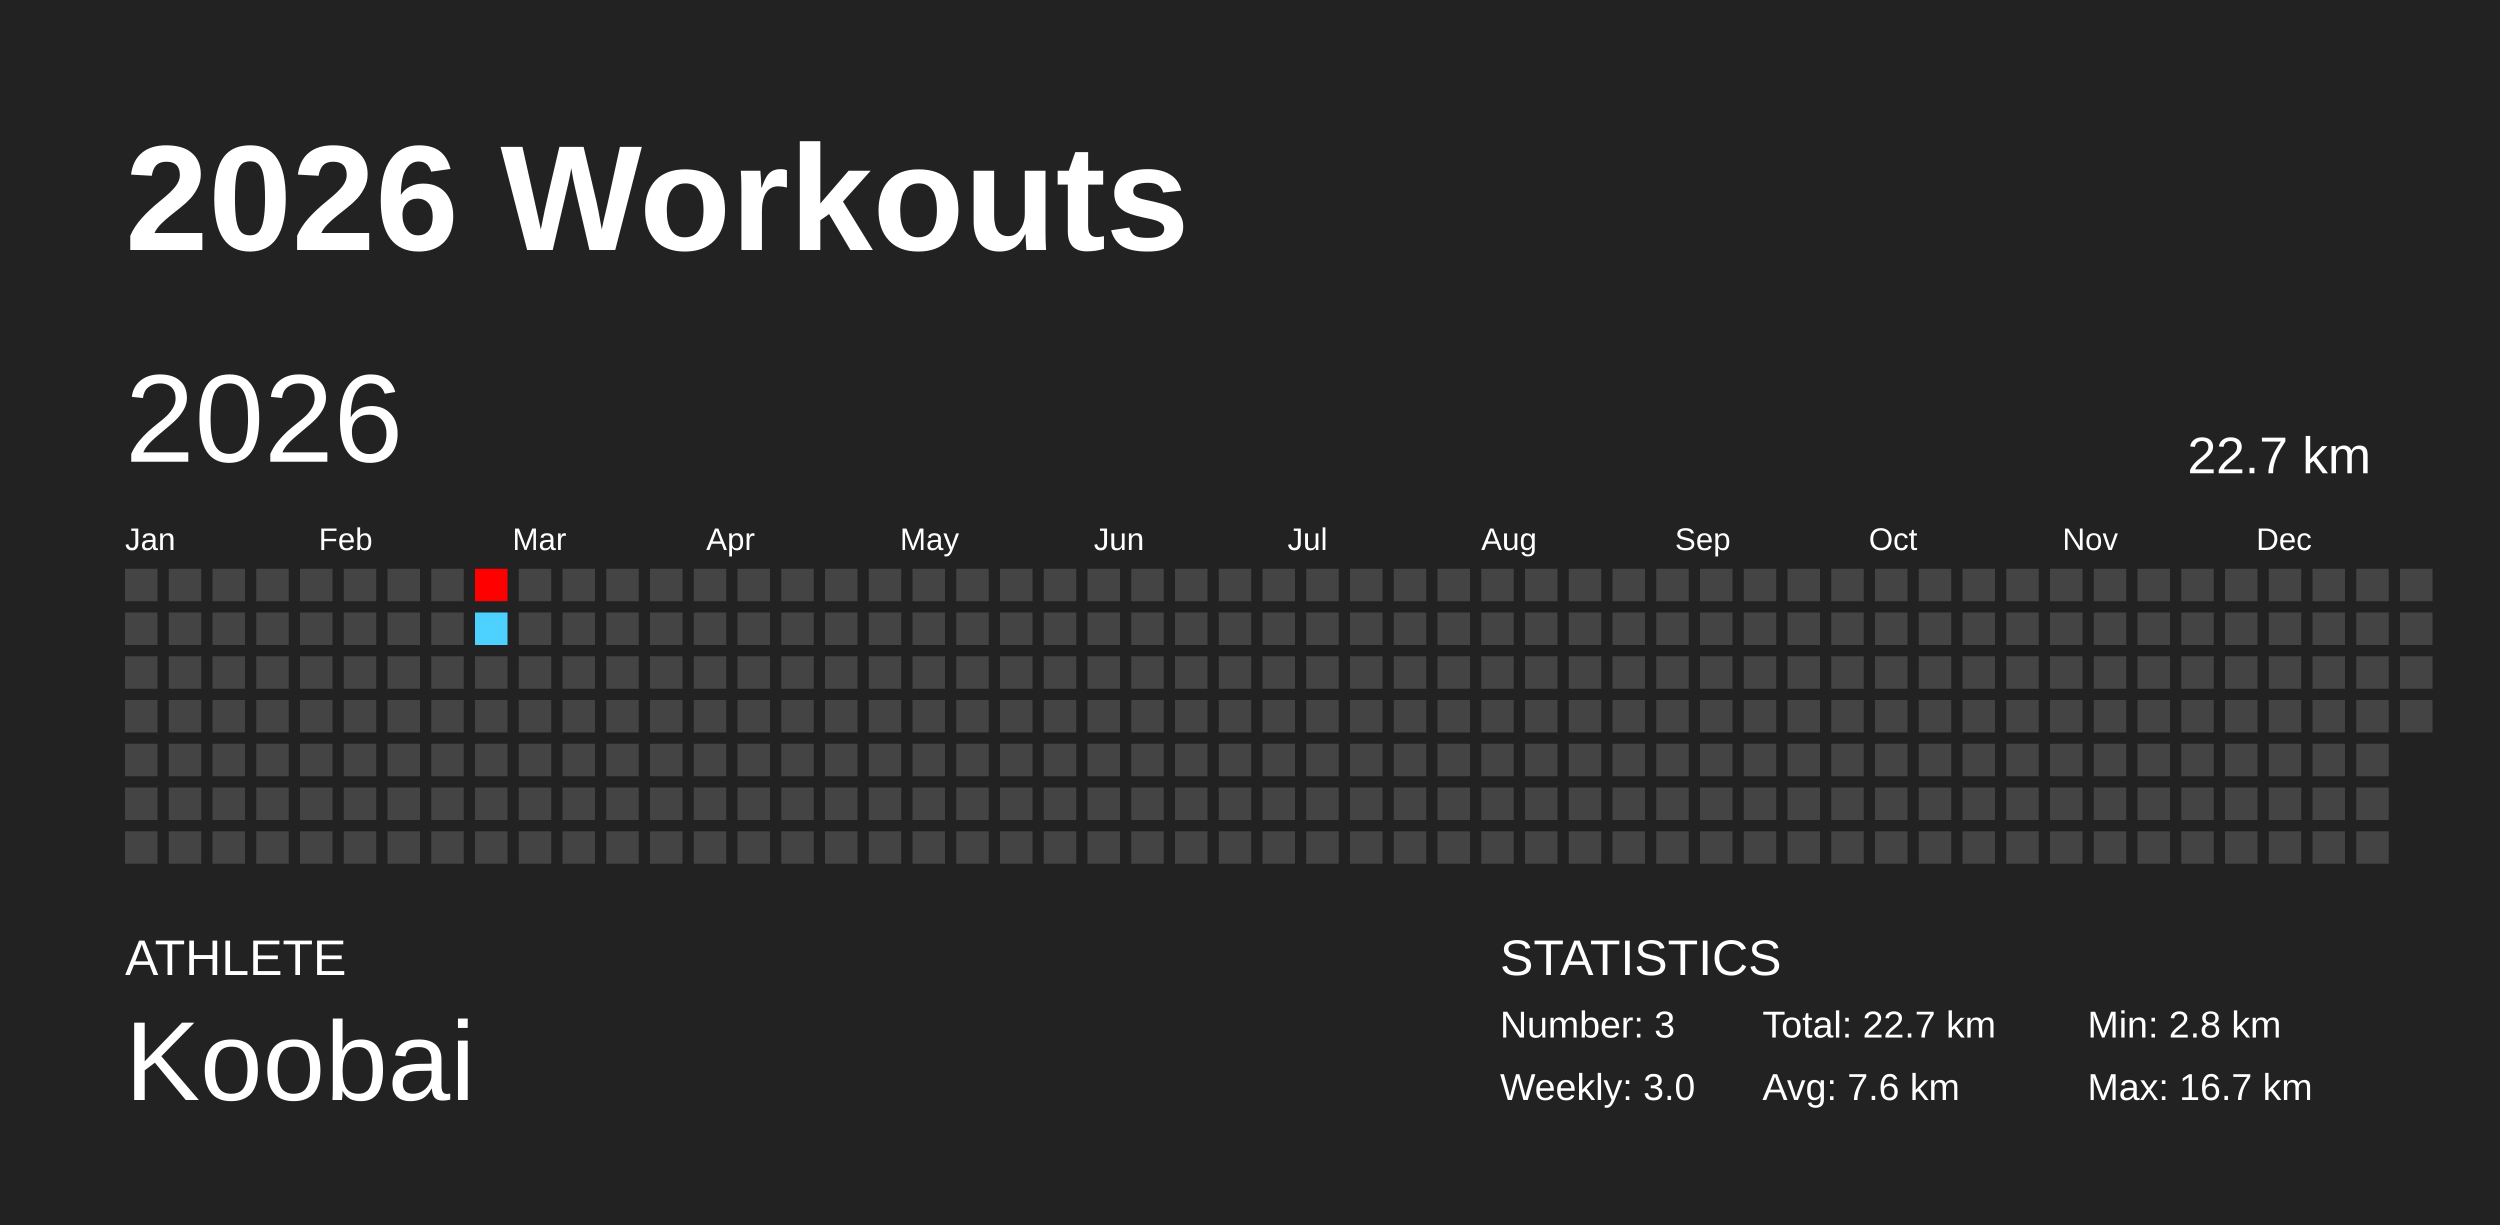
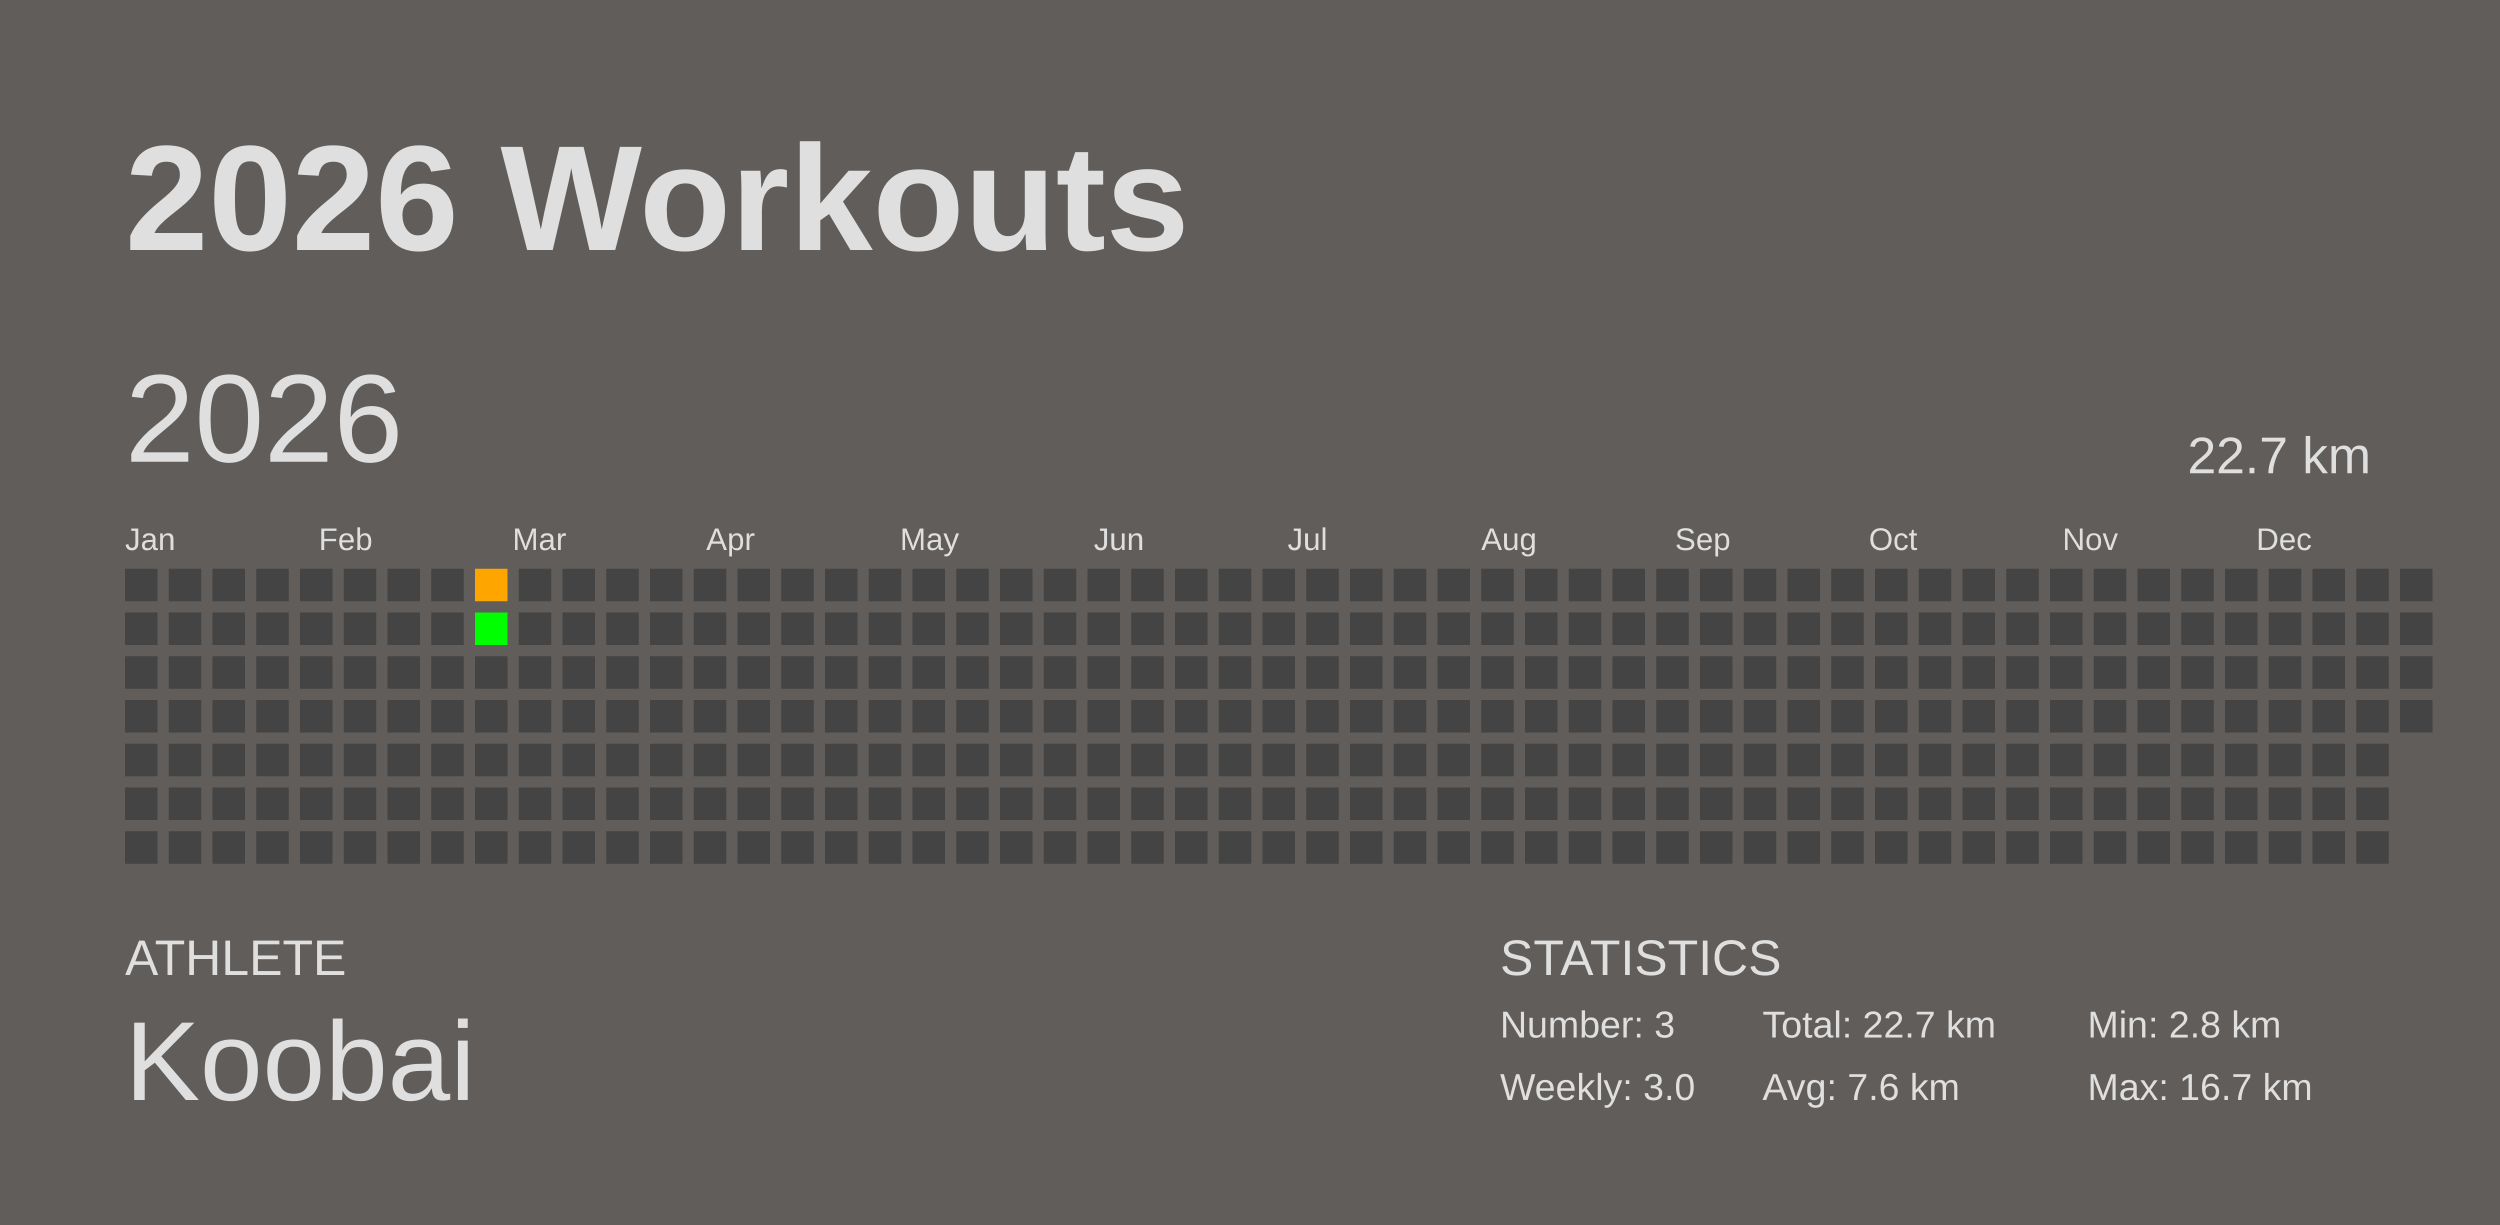
<svg xmlns="http://www.w3.org/2000/svg" baseProfile="full" height="98mm" version="1.1" viewBox="0,0,200,98" width="200mm">
  <defs />
-   <rect fill="#222222" height="98" width="200" x="0" y="0" />
-   <text fill="#FFFFFF" style="font-size:12px; font-family:Arial; font-weight:bold;" x="10" y="20">2026 Workouts</text>
-   <text fill="#FFFFFF" style="font-size:4px; font-family:Arial" x="10" y="78">ATHLETE</text>
-   <text fill="#FFFFFF" style="font-size:9px; font-family:Arial" x="10" y="88">Koobai</text>
-   <text fill="#FFFFFF" style="font-size:4px; font-family:Arial" x="120" y="78">STATISTICS</text>
-   <text fill="#FFFFFF" style="font-size:3px; font-family:Arial" x="120" y="83">Number: 3</text>
-   <text fill="#FFFFFF" style="font-size:3px; font-family:Arial" x="120" y="88">Weekly: 3.0</text>
-   <text fill="#FFFFFF" style="font-size:3px; font-family:Arial" x="141" y="83">Total: 22.7 km</text>
-   <text fill="#FFFFFF" style="font-size:3px; font-family:Arial" x="141" y="88">Avg: 7.6 km</text>
-   <text fill="#FFFFFF" style="font-size:3px; font-family:Arial" x="167" y="83">Min: 2.8 km</text>
-   <text fill="#FFFFFF" style="font-size:3px; font-family:Arial" x="167" y="88">Max: 16.7 km</text>
-   <text dominant-baseline="hanging" fill="#FFFFFF" style="font-size:10.0px; font-family:Arial;" x="10" y="30">2026</text>
-   <text dominant-baseline="hanging" fill="#FFFFFF" style="font-size:4.125px; font-family:Arial;" x="175" y="35">22.7 km</text>
-   <text fill="#FFFFFF" style="font-size:2.5px; font-family:Arial" x="10.0" y="44">Jan</text>
-   <text fill="#FFFFFF" style="font-size:2.5px; font-family:Arial" x="25.5" y="44">Feb</text>
-   <text fill="#FFFFFF" style="font-size:2.5px; font-family:Arial" x="41.0" y="44">Mar</text>
-   <text fill="#FFFFFF" style="font-size:2.5px; font-family:Arial" x="56.5" y="44">Apr</text>
-   <text fill="#FFFFFF" style="font-size:2.5px; font-family:Arial" x="72.0" y="44">May</text>
-   <text fill="#FFFFFF" style="font-size:2.5px; font-family:Arial" x="87.5" y="44">Jun</text>
-   <text fill="#FFFFFF" style="font-size:2.5px; font-family:Arial" x="103.0" y="44">Jul</text>
-   <text fill="#FFFFFF" style="font-size:2.5px; font-family:Arial" x="118.5" y="44">Aug</text>
-   <text fill="#FFFFFF" style="font-size:2.5px; font-family:Arial" x="134.0" y="44">Sep</text>
-   <text fill="#FFFFFF" style="font-size:2.5px; font-family:Arial" x="149.5" y="44">Oct</text>
-   <text fill="#FFFFFF" style="font-size:2.5px; font-family:Arial" x="165.0" y="44">Nov</text>
-   <text fill="#FFFFFF" style="font-size:2.5px; font-family:Arial" x="180.5" y="44">Dec</text>
+   <rect fill="#605D5A" height="98" width="200" x="0" y="0" />
+   <text fill="#dfdfdf" style="font-size:12px; font-family:Arial; font-weight:bold;" x="10" y="20">2026 Workouts</text>
+   <text fill="#dfdfdf" style="font-size:4px; font-family:Arial" x="10" y="78">ATHLETE</text>
+   <text fill="#dfdfdf" style="font-size:9px; font-family:Arial" x="10" y="88">Koobai</text>
+   <text fill="#dfdfdf" style="font-size:4px; font-family:Arial" x="120" y="78">STATISTICS</text>
+   <text fill="#dfdfdf" style="font-size:3px; font-family:Arial" x="120" y="83">Number: 3</text>
+   <text fill="#dfdfdf" style="font-size:3px; font-family:Arial" x="120" y="88">Weekly: 3.0</text>
+   <text fill="#dfdfdf" style="font-size:3px; font-family:Arial" x="141" y="83">Total: 22.7 km</text>
+   <text fill="#dfdfdf" style="font-size:3px; font-family:Arial" x="141" y="88">Avg: 7.6 km</text>
+   <text fill="#dfdfdf" style="font-size:3px; font-family:Arial" x="167" y="83">Min: 2.8 km</text>
+   <text fill="#dfdfdf" style="font-size:3px; font-family:Arial" x="167" y="88">Max: 16.7 km</text>
+   <text dominant-baseline="hanging" fill="#dfdfdf" style="font-size:10.0px; font-family:Arial;" x="10" y="30">2026</text>
+   <text dominant-baseline="hanging" fill="#dfdfdf" style="font-size:4.125px; font-family:Arial;" x="175" y="35">22.7 km</text>
+   <text fill="#dfdfdf" style="font-size:2.5px; font-family:Arial" x="10.0" y="44">Jan</text>
+   <text fill="#dfdfdf" style="font-size:2.5px; font-family:Arial" x="25.5" y="44">Feb</text>
+   <text fill="#dfdfdf" style="font-size:2.5px; font-family:Arial" x="41.0" y="44">Mar</text>
+   <text fill="#dfdfdf" style="font-size:2.5px; font-family:Arial" x="56.5" y="44">Apr</text>
+   <text fill="#dfdfdf" style="font-size:2.5px; font-family:Arial" x="72.0" y="44">May</text>
+   <text fill="#dfdfdf" style="font-size:2.5px; font-family:Arial" x="87.5" y="44">Jun</text>
+   <text fill="#dfdfdf" style="font-size:2.5px; font-family:Arial" x="103.0" y="44">Jul</text>
+   <text fill="#dfdfdf" style="font-size:2.5px; font-family:Arial" x="118.5" y="44">Aug</text>
+   <text fill="#dfdfdf" style="font-size:2.5px; font-family:Arial" x="134.0" y="44">Sep</text>
+   <text fill="#dfdfdf" style="font-size:2.5px; font-family:Arial" x="149.5" y="44">Oct</text>
+   <text fill="#dfdfdf" style="font-size:2.5px; font-family:Arial" x="165.0" y="44">Nov</text>
+   <text fill="#dfdfdf" style="font-size:2.5px; font-family:Arial" x="180.5" y="44">Dec</text>
  <rect fill="#444444" height="2.6" width="2.6" x="10.0" y="45.5" />
  <rect fill="#444444" height="2.6" width="2.6" x="10.0" y="49.0" />
  <rect fill="#444444" height="2.6" width="2.6" x="10.0" y="52.5" />
  <rect fill="#444444" height="2.6" width="2.6" x="10.0" y="56.0" />
  <rect fill="#444444" height="2.6" width="2.6" x="10.0" y="59.5" />
  <rect fill="#444444" height="2.6" width="2.6" x="10.0" y="63.0" />
  <rect fill="#444444" height="2.6" width="2.6" x="10.0" y="66.5" />
  <rect fill="#444444" height="2.6" width="2.6" x="13.5" y="45.5" />
  <rect fill="#444444" height="2.6" width="2.6" x="13.5" y="49.0" />
  <rect fill="#444444" height="2.6" width="2.6" x="13.5" y="52.5" />
  <rect fill="#444444" height="2.6" width="2.6" x="13.5" y="56.0" />
  <rect fill="#444444" height="2.6" width="2.6" x="13.5" y="59.5" />
  <rect fill="#444444" height="2.6" width="2.6" x="13.5" y="63.0" />
  <rect fill="#444444" height="2.6" width="2.6" x="13.5" y="66.5" />
  <rect fill="#444444" height="2.6" width="2.6" x="17.0" y="45.5" />
  <rect fill="#444444" height="2.6" width="2.6" x="17.0" y="49.0" />
  <rect fill="#444444" height="2.6" width="2.6" x="17.0" y="52.5" />
  <rect fill="#444444" height="2.6" width="2.6" x="17.0" y="56.0" />
  <rect fill="#444444" height="2.6" width="2.6" x="17.0" y="59.5" />
  <rect fill="#444444" height="2.6" width="2.6" x="17.0" y="63.0" />
  <rect fill="#444444" height="2.6" width="2.6" x="17.0" y="66.5" />
  <rect fill="#444444" height="2.6" width="2.6" x="20.5" y="45.5" />
  <rect fill="#444444" height="2.6" width="2.6" x="20.5" y="49.0" />
  <rect fill="#444444" height="2.6" width="2.6" x="20.5" y="52.5" />
  <rect fill="#444444" height="2.6" width="2.6" x="20.5" y="56.0" />
  <rect fill="#444444" height="2.6" width="2.6" x="20.5" y="59.5" />
  <rect fill="#444444" height="2.6" width="2.6" x="20.5" y="63.0" />
  <rect fill="#444444" height="2.6" width="2.6" x="20.5" y="66.5" />
  <rect fill="#444444" height="2.6" width="2.6" x="24.0" y="45.5" />
  <rect fill="#444444" height="2.6" width="2.6" x="24.0" y="49.0" />
  <rect fill="#444444" height="2.6" width="2.6" x="24.0" y="52.5" />
  <rect fill="#444444" height="2.6" width="2.6" x="24.0" y="56.0" />
  <rect fill="#444444" height="2.6" width="2.6" x="24.0" y="59.5" />
  <rect fill="#444444" height="2.6" width="2.6" x="24.0" y="63.0" />
  <rect fill="#444444" height="2.6" width="2.6" x="24.0" y="66.5" />
  <rect fill="#444444" height="2.6" width="2.6" x="27.5" y="45.5" />
  <rect fill="#444444" height="2.6" width="2.6" x="27.5" y="49.0" />
  <rect fill="#444444" height="2.6" width="2.6" x="27.5" y="52.5" />
  <rect fill="#444444" height="2.6" width="2.6" x="27.5" y="56.0" />
  <rect fill="#444444" height="2.6" width="2.6" x="27.5" y="59.5" />
  <rect fill="#444444" height="2.6" width="2.6" x="27.5" y="63.0" />
  <rect fill="#444444" height="2.6" width="2.6" x="27.5" y="66.5" />
  <rect fill="#444444" height="2.6" width="2.6" x="31.0" y="45.5" />
  <rect fill="#444444" height="2.6" width="2.6" x="31.0" y="49.0" />
  <rect fill="#444444" height="2.6" width="2.6" x="31.0" y="52.5" />
  <rect fill="#444444" height="2.6" width="2.6" x="31.0" y="56.0" />
  <rect fill="#444444" height="2.6" width="2.6" x="31.0" y="59.5" />
  <rect fill="#444444" height="2.6" width="2.6" x="31.0" y="63.0" />
  <rect fill="#444444" height="2.6" width="2.6" x="31.0" y="66.5" />
  <rect fill="#444444" height="2.6" width="2.6" x="34.5" y="45.5" />
  <rect fill="#444444" height="2.6" width="2.6" x="34.5" y="49.0" />
  <rect fill="#444444" height="2.6" width="2.6" x="34.5" y="52.5" />
  <rect fill="#444444" height="2.6" width="2.6" x="34.5" y="56.0" />
  <rect fill="#444444" height="2.6" width="2.6" x="34.5" y="59.5" />
  <rect fill="#444444" height="2.6" width="2.6" x="34.5" y="63.0" />
  <rect fill="#444444" height="2.6" width="2.6" x="34.5" y="66.5" />
-   <rect fill="#ff0000" height="2.6" width="2.6" x="38.0" y="45.5" />
-   <rect fill="#4dd2ff" height="2.6" width="2.6" x="38.0" y="49.0" />
+   <rect fill="#ffa500" height="2.6" width="2.6" x="38.0" y="45.5" />
+   <rect fill="#00ff00" height="2.6" width="2.6" x="38.0" y="49.0" />
  <rect fill="#444444" height="2.6" width="2.6" x="38.0" y="52.5" />
  <rect fill="#444444" height="2.6" width="2.6" x="38.0" y="56.0" />
  <rect fill="#444444" height="2.6" width="2.6" x="38.0" y="59.5" />
  <rect fill="#444444" height="2.6" width="2.6" x="38.0" y="63.0" />
  <rect fill="#444444" height="2.6" width="2.6" x="38.0" y="66.5" />
  <rect fill="#444444" height="2.6" width="2.6" x="41.5" y="45.5" />
  <rect fill="#444444" height="2.6" width="2.6" x="41.5" y="49.0" />
  <rect fill="#444444" height="2.6" width="2.6" x="41.5" y="52.5" />
  <rect fill="#444444" height="2.6" width="2.6" x="41.5" y="56.0" />
  <rect fill="#444444" height="2.6" width="2.6" x="41.5" y="59.5" />
  <rect fill="#444444" height="2.6" width="2.6" x="41.5" y="63.0" />
  <rect fill="#444444" height="2.6" width="2.6" x="41.5" y="66.5" />
  <rect fill="#444444" height="2.6" width="2.6" x="45.0" y="45.5" />
  <rect fill="#444444" height="2.6" width="2.6" x="45.0" y="49.0" />
  <rect fill="#444444" height="2.6" width="2.6" x="45.0" y="52.5" />
  <rect fill="#444444" height="2.6" width="2.6" x="45.0" y="56.0" />
  <rect fill="#444444" height="2.6" width="2.6" x="45.0" y="59.5" />
  <rect fill="#444444" height="2.6" width="2.6" x="45.0" y="63.0" />
  <rect fill="#444444" height="2.6" width="2.6" x="45.0" y="66.5" />
  <rect fill="#444444" height="2.6" width="2.6" x="48.5" y="45.5" />
  <rect fill="#444444" height="2.6" width="2.6" x="48.5" y="49.0" />
  <rect fill="#444444" height="2.6" width="2.6" x="48.5" y="52.5" />
  <rect fill="#444444" height="2.6" width="2.6" x="48.5" y="56.0" />
  <rect fill="#444444" height="2.6" width="2.6" x="48.5" y="59.5" />
  <rect fill="#444444" height="2.6" width="2.6" x="48.5" y="63.0" />
  <rect fill="#444444" height="2.6" width="2.6" x="48.5" y="66.5" />
  <rect fill="#444444" height="2.6" width="2.6" x="52.0" y="45.5" />
  <rect fill="#444444" height="2.6" width="2.6" x="52.0" y="49.0" />
  <rect fill="#444444" height="2.6" width="2.6" x="52.0" y="52.5" />
  <rect fill="#444444" height="2.6" width="2.6" x="52.0" y="56.0" />
  <rect fill="#444444" height="2.6" width="2.6" x="52.0" y="59.5" />
  <rect fill="#444444" height="2.6" width="2.6" x="52.0" y="63.0" />
  <rect fill="#444444" height="2.6" width="2.6" x="52.0" y="66.5" />
  <rect fill="#444444" height="2.6" width="2.6" x="55.5" y="45.5" />
  <rect fill="#444444" height="2.6" width="2.6" x="55.5" y="49.0" />
  <rect fill="#444444" height="2.6" width="2.6" x="55.5" y="52.5" />
  <rect fill="#444444" height="2.6" width="2.6" x="55.5" y="56.0" />
  <rect fill="#444444" height="2.6" width="2.6" x="55.5" y="59.5" />
  <rect fill="#444444" height="2.6" width="2.6" x="55.5" y="63.0" />
  <rect fill="#444444" height="2.6" width="2.6" x="55.5" y="66.5" />
  <rect fill="#444444" height="2.6" width="2.6" x="59.0" y="45.5" />
  <rect fill="#444444" height="2.6" width="2.6" x="59.0" y="49.0" />
  <rect fill="#444444" height="2.6" width="2.6" x="59.0" y="52.5" />
  <rect fill="#444444" height="2.6" width="2.6" x="59.0" y="56.0" />
  <rect fill="#444444" height="2.6" width="2.6" x="59.0" y="59.5" />
  <rect fill="#444444" height="2.6" width="2.6" x="59.0" y="63.0" />
  <rect fill="#444444" height="2.6" width="2.6" x="59.0" y="66.5" />
  <rect fill="#444444" height="2.6" width="2.6" x="62.5" y="45.5" />
  <rect fill="#444444" height="2.6" width="2.6" x="62.5" y="49.0" />
  <rect fill="#444444" height="2.6" width="2.6" x="62.5" y="52.5" />
  <rect fill="#444444" height="2.6" width="2.6" x="62.5" y="56.0" />
  <rect fill="#444444" height="2.6" width="2.6" x="62.5" y="59.5" />
  <rect fill="#444444" height="2.6" width="2.6" x="62.5" y="63.0" />
  <rect fill="#444444" height="2.6" width="2.6" x="62.5" y="66.5" />
  <rect fill="#444444" height="2.6" width="2.6" x="66.0" y="45.5" />
  <rect fill="#444444" height="2.6" width="2.6" x="66.0" y="49.0" />
  <rect fill="#444444" height="2.6" width="2.6" x="66.0" y="52.5" />
  <rect fill="#444444" height="2.6" width="2.6" x="66.0" y="56.0" />
  <rect fill="#444444" height="2.6" width="2.6" x="66.0" y="59.5" />
  <rect fill="#444444" height="2.6" width="2.6" x="66.0" y="63.0" />
  <rect fill="#444444" height="2.6" width="2.6" x="66.0" y="66.5" />
  <rect fill="#444444" height="2.6" width="2.6" x="69.5" y="45.5" />
  <rect fill="#444444" height="2.6" width="2.6" x="69.5" y="49.0" />
  <rect fill="#444444" height="2.6" width="2.6" x="69.5" y="52.5" />
  <rect fill="#444444" height="2.6" width="2.6" x="69.5" y="56.0" />
  <rect fill="#444444" height="2.6" width="2.6" x="69.5" y="59.5" />
  <rect fill="#444444" height="2.6" width="2.6" x="69.5" y="63.0" />
  <rect fill="#444444" height="2.6" width="2.6" x="69.5" y="66.5" />
  <rect fill="#444444" height="2.6" width="2.6" x="73.0" y="45.5" />
  <rect fill="#444444" height="2.6" width="2.6" x="73.0" y="49.0" />
  <rect fill="#444444" height="2.6" width="2.6" x="73.0" y="52.5" />
  <rect fill="#444444" height="2.6" width="2.6" x="73.0" y="56.0" />
  <rect fill="#444444" height="2.6" width="2.6" x="73.0" y="59.5" />
  <rect fill="#444444" height="2.6" width="2.6" x="73.0" y="63.0" />
  <rect fill="#444444" height="2.6" width="2.6" x="73.0" y="66.5" />
  <rect fill="#444444" height="2.6" width="2.6" x="76.5" y="45.5" />
  <rect fill="#444444" height="2.6" width="2.6" x="76.5" y="49.0" />
  <rect fill="#444444" height="2.6" width="2.6" x="76.5" y="52.5" />
  <rect fill="#444444" height="2.6" width="2.6" x="76.5" y="56.0" />
  <rect fill="#444444" height="2.6" width="2.6" x="76.5" y="59.5" />
  <rect fill="#444444" height="2.6" width="2.6" x="76.5" y="63.0" />
  <rect fill="#444444" height="2.6" width="2.6" x="76.5" y="66.5" />
  <rect fill="#444444" height="2.6" width="2.6" x="80.0" y="45.5" />
  <rect fill="#444444" height="2.6" width="2.6" x="80.0" y="49.0" />
  <rect fill="#444444" height="2.6" width="2.6" x="80.0" y="52.5" />
  <rect fill="#444444" height="2.6" width="2.6" x="80.0" y="56.0" />
  <rect fill="#444444" height="2.6" width="2.6" x="80.0" y="59.5" />
  <rect fill="#444444" height="2.6" width="2.6" x="80.0" y="63.0" />
  <rect fill="#444444" height="2.6" width="2.6" x="80.0" y="66.5" />
  <rect fill="#444444" height="2.6" width="2.6" x="83.5" y="45.5" />
  <rect fill="#444444" height="2.6" width="2.6" x="83.5" y="49.0" />
  <rect fill="#444444" height="2.6" width="2.6" x="83.5" y="52.5" />
  <rect fill="#444444" height="2.6" width="2.6" x="83.5" y="56.0" />
  <rect fill="#444444" height="2.6" width="2.6" x="83.5" y="59.5" />
  <rect fill="#444444" height="2.6" width="2.6" x="83.5" y="63.0" />
  <rect fill="#444444" height="2.6" width="2.6" x="83.5" y="66.5" />
  <rect fill="#444444" height="2.6" width="2.6" x="87.0" y="45.5" />
  <rect fill="#444444" height="2.6" width="2.6" x="87.0" y="49.0" />
  <rect fill="#444444" height="2.6" width="2.6" x="87.0" y="52.5" />
  <rect fill="#444444" height="2.6" width="2.6" x="87.0" y="56.0" />
  <rect fill="#444444" height="2.6" width="2.6" x="87.0" y="59.5" />
  <rect fill="#444444" height="2.6" width="2.6" x="87.0" y="63.0" />
  <rect fill="#444444" height="2.6" width="2.6" x="87.0" y="66.5" />
  <rect fill="#444444" height="2.6" width="2.6" x="90.5" y="45.5" />
  <rect fill="#444444" height="2.6" width="2.6" x="90.5" y="49.0" />
  <rect fill="#444444" height="2.6" width="2.6" x="90.5" y="52.5" />
  <rect fill="#444444" height="2.6" width="2.6" x="90.5" y="56.0" />
  <rect fill="#444444" height="2.6" width="2.6" x="90.5" y="59.5" />
  <rect fill="#444444" height="2.6" width="2.6" x="90.5" y="63.0" />
  <rect fill="#444444" height="2.6" width="2.6" x="90.5" y="66.5" />
  <rect fill="#444444" height="2.6" width="2.6" x="94.0" y="45.5" />
  <rect fill="#444444" height="2.6" width="2.6" x="94.0" y="49.0" />
  <rect fill="#444444" height="2.6" width="2.6" x="94.0" y="52.5" />
  <rect fill="#444444" height="2.6" width="2.6" x="94.0" y="56.0" />
  <rect fill="#444444" height="2.6" width="2.6" x="94.0" y="59.5" />
  <rect fill="#444444" height="2.6" width="2.6" x="94.0" y="63.0" />
  <rect fill="#444444" height="2.6" width="2.6" x="94.0" y="66.5" />
  <rect fill="#444444" height="2.6" width="2.6" x="97.5" y="45.5" />
  <rect fill="#444444" height="2.6" width="2.6" x="97.5" y="49.0" />
  <rect fill="#444444" height="2.6" width="2.6" x="97.5" y="52.5" />
  <rect fill="#444444" height="2.6" width="2.6" x="97.5" y="56.0" />
  <rect fill="#444444" height="2.6" width="2.6" x="97.5" y="59.5" />
  <rect fill="#444444" height="2.6" width="2.6" x="97.5" y="63.0" />
  <rect fill="#444444" height="2.6" width="2.6" x="97.5" y="66.5" />
  <rect fill="#444444" height="2.6" width="2.6" x="101.0" y="45.5" />
  <rect fill="#444444" height="2.6" width="2.6" x="101.0" y="49.0" />
  <rect fill="#444444" height="2.6" width="2.6" x="101.0" y="52.5" />
  <rect fill="#444444" height="2.6" width="2.6" x="101.0" y="56.0" />
  <rect fill="#444444" height="2.6" width="2.6" x="101.0" y="59.5" />
  <rect fill="#444444" height="2.6" width="2.6" x="101.0" y="63.0" />
  <rect fill="#444444" height="2.6" width="2.6" x="101.0" y="66.5" />
  <rect fill="#444444" height="2.6" width="2.6" x="104.5" y="45.5" />
  <rect fill="#444444" height="2.6" width="2.6" x="104.5" y="49.0" />
  <rect fill="#444444" height="2.6" width="2.6" x="104.5" y="52.5" />
  <rect fill="#444444" height="2.6" width="2.6" x="104.5" y="56.0" />
  <rect fill="#444444" height="2.6" width="2.6" x="104.5" y="59.5" />
  <rect fill="#444444" height="2.6" width="2.6" x="104.5" y="63.0" />
  <rect fill="#444444" height="2.6" width="2.6" x="104.5" y="66.5" />
  <rect fill="#444444" height="2.6" width="2.6" x="108.0" y="45.5" />
  <rect fill="#444444" height="2.6" width="2.6" x="108.0" y="49.0" />
  <rect fill="#444444" height="2.6" width="2.6" x="108.0" y="52.5" />
  <rect fill="#444444" height="2.6" width="2.6" x="108.0" y="56.0" />
  <rect fill="#444444" height="2.6" width="2.6" x="108.0" y="59.5" />
  <rect fill="#444444" height="2.6" width="2.6" x="108.0" y="63.0" />
  <rect fill="#444444" height="2.6" width="2.6" x="108.0" y="66.5" />
  <rect fill="#444444" height="2.6" width="2.6" x="111.5" y="45.5" />
  <rect fill="#444444" height="2.6" width="2.6" x="111.5" y="49.0" />
  <rect fill="#444444" height="2.6" width="2.6" x="111.5" y="52.5" />
  <rect fill="#444444" height="2.6" width="2.6" x="111.5" y="56.0" />
  <rect fill="#444444" height="2.6" width="2.6" x="111.5" y="59.5" />
  <rect fill="#444444" height="2.6" width="2.6" x="111.5" y="63.0" />
  <rect fill="#444444" height="2.6" width="2.6" x="111.5" y="66.5" />
  <rect fill="#444444" height="2.6" width="2.6" x="115.0" y="45.5" />
  <rect fill="#444444" height="2.6" width="2.6" x="115.0" y="49.0" />
  <rect fill="#444444" height="2.6" width="2.6" x="115.0" y="52.5" />
  <rect fill="#444444" height="2.6" width="2.6" x="115.0" y="56.0" />
  <rect fill="#444444" height="2.6" width="2.6" x="115.0" y="59.5" />
  <rect fill="#444444" height="2.6" width="2.6" x="115.0" y="63.0" />
  <rect fill="#444444" height="2.6" width="2.6" x="115.0" y="66.5" />
  <rect fill="#444444" height="2.6" width="2.6" x="118.5" y="45.5" />
  <rect fill="#444444" height="2.6" width="2.6" x="118.5" y="49.0" />
  <rect fill="#444444" height="2.6" width="2.6" x="118.5" y="52.5" />
  <rect fill="#444444" height="2.6" width="2.6" x="118.5" y="56.0" />
  <rect fill="#444444" height="2.6" width="2.6" x="118.5" y="59.5" />
  <rect fill="#444444" height="2.6" width="2.6" x="118.5" y="63.0" />
  <rect fill="#444444" height="2.6" width="2.6" x="118.5" y="66.5" />
  <rect fill="#444444" height="2.6" width="2.6" x="122.0" y="45.5" />
  <rect fill="#444444" height="2.6" width="2.6" x="122.0" y="49.0" />
  <rect fill="#444444" height="2.6" width="2.6" x="122.0" y="52.5" />
  <rect fill="#444444" height="2.6" width="2.6" x="122.0" y="56.0" />
  <rect fill="#444444" height="2.6" width="2.6" x="122.0" y="59.5" />
  <rect fill="#444444" height="2.6" width="2.6" x="122.0" y="63.0" />
  <rect fill="#444444" height="2.6" width="2.6" x="122.0" y="66.5" />
  <rect fill="#444444" height="2.6" width="2.6" x="125.5" y="45.5" />
  <rect fill="#444444" height="2.6" width="2.6" x="125.5" y="49.0" />
  <rect fill="#444444" height="2.6" width="2.6" x="125.5" y="52.5" />
  <rect fill="#444444" height="2.6" width="2.6" x="125.5" y="56.0" />
  <rect fill="#444444" height="2.6" width="2.6" x="125.5" y="59.5" />
  <rect fill="#444444" height="2.6" width="2.6" x="125.5" y="63.0" />
  <rect fill="#444444" height="2.6" width="2.6" x="125.5" y="66.5" />
  <rect fill="#444444" height="2.6" width="2.6" x="129.0" y="45.5" />
  <rect fill="#444444" height="2.6" width="2.6" x="129.0" y="49.0" />
  <rect fill="#444444" height="2.6" width="2.6" x="129.0" y="52.5" />
  <rect fill="#444444" height="2.6" width="2.6" x="129.0" y="56.0" />
  <rect fill="#444444" height="2.6" width="2.6" x="129.0" y="59.5" />
  <rect fill="#444444" height="2.6" width="2.6" x="129.0" y="63.0" />
  <rect fill="#444444" height="2.6" width="2.6" x="129.0" y="66.5" />
  <rect fill="#444444" height="2.6" width="2.6" x="132.5" y="45.5" />
  <rect fill="#444444" height="2.6" width="2.6" x="132.5" y="49.0" />
  <rect fill="#444444" height="2.6" width="2.6" x="132.5" y="52.5" />
  <rect fill="#444444" height="2.6" width="2.6" x="132.5" y="56.0" />
  <rect fill="#444444" height="2.6" width="2.6" x="132.5" y="59.5" />
  <rect fill="#444444" height="2.6" width="2.6" x="132.5" y="63.0" />
  <rect fill="#444444" height="2.6" width="2.6" x="132.5" y="66.5" />
  <rect fill="#444444" height="2.6" width="2.6" x="136.0" y="45.5" />
  <rect fill="#444444" height="2.6" width="2.6" x="136.0" y="49.0" />
  <rect fill="#444444" height="2.6" width="2.6" x="136.0" y="52.5" />
  <rect fill="#444444" height="2.6" width="2.6" x="136.0" y="56.0" />
  <rect fill="#444444" height="2.6" width="2.6" x="136.0" y="59.5" />
  <rect fill="#444444" height="2.6" width="2.6" x="136.0" y="63.0" />
  <rect fill="#444444" height="2.6" width="2.6" x="136.0" y="66.5" />
  <rect fill="#444444" height="2.6" width="2.6" x="139.5" y="45.5" />
  <rect fill="#444444" height="2.6" width="2.6" x="139.5" y="49.0" />
  <rect fill="#444444" height="2.6" width="2.6" x="139.5" y="52.5" />
  <rect fill="#444444" height="2.6" width="2.6" x="139.5" y="56.0" />
  <rect fill="#444444" height="2.6" width="2.6" x="139.5" y="59.5" />
  <rect fill="#444444" height="2.6" width="2.6" x="139.5" y="63.0" />
  <rect fill="#444444" height="2.6" width="2.6" x="139.5" y="66.5" />
  <rect fill="#444444" height="2.6" width="2.6" x="143.0" y="45.5" />
  <rect fill="#444444" height="2.6" width="2.6" x="143.0" y="49.0" />
  <rect fill="#444444" height="2.6" width="2.6" x="143.0" y="52.5" />
  <rect fill="#444444" height="2.6" width="2.6" x="143.0" y="56.0" />
  <rect fill="#444444" height="2.6" width="2.6" x="143.0" y="59.5" />
  <rect fill="#444444" height="2.6" width="2.6" x="143.0" y="63.0" />
  <rect fill="#444444" height="2.6" width="2.6" x="143.0" y="66.5" />
  <rect fill="#444444" height="2.6" width="2.6" x="146.5" y="45.5" />
  <rect fill="#444444" height="2.6" width="2.6" x="146.5" y="49.0" />
  <rect fill="#444444" height="2.6" width="2.6" x="146.5" y="52.5" />
  <rect fill="#444444" height="2.6" width="2.6" x="146.5" y="56.0" />
  <rect fill="#444444" height="2.6" width="2.6" x="146.5" y="59.5" />
  <rect fill="#444444" height="2.6" width="2.6" x="146.5" y="63.0" />
  <rect fill="#444444" height="2.6" width="2.6" x="146.5" y="66.5" />
  <rect fill="#444444" height="2.6" width="2.6" x="150.0" y="45.5" />
  <rect fill="#444444" height="2.6" width="2.6" x="150.0" y="49.0" />
  <rect fill="#444444" height="2.6" width="2.6" x="150.0" y="52.5" />
  <rect fill="#444444" height="2.6" width="2.6" x="150.0" y="56.0" />
  <rect fill="#444444" height="2.6" width="2.6" x="150.0" y="59.5" />
  <rect fill="#444444" height="2.6" width="2.6" x="150.0" y="63.0" />
  <rect fill="#444444" height="2.6" width="2.6" x="150.0" y="66.5" />
  <rect fill="#444444" height="2.6" width="2.6" x="153.5" y="45.5" />
  <rect fill="#444444" height="2.6" width="2.6" x="153.5" y="49.0" />
  <rect fill="#444444" height="2.6" width="2.6" x="153.5" y="52.5" />
  <rect fill="#444444" height="2.6" width="2.6" x="153.5" y="56.0" />
  <rect fill="#444444" height="2.6" width="2.6" x="153.5" y="59.5" />
  <rect fill="#444444" height="2.6" width="2.6" x="153.5" y="63.0" />
  <rect fill="#444444" height="2.6" width="2.6" x="153.5" y="66.5" />
  <rect fill="#444444" height="2.6" width="2.6" x="157.0" y="45.5" />
  <rect fill="#444444" height="2.6" width="2.6" x="157.0" y="49.0" />
  <rect fill="#444444" height="2.6" width="2.6" x="157.0" y="52.5" />
  <rect fill="#444444" height="2.6" width="2.6" x="157.0" y="56.0" />
  <rect fill="#444444" height="2.6" width="2.6" x="157.0" y="59.5" />
  <rect fill="#444444" height="2.6" width="2.6" x="157.0" y="63.0" />
  <rect fill="#444444" height="2.6" width="2.6" x="157.0" y="66.5" />
  <rect fill="#444444" height="2.6" width="2.6" x="160.5" y="45.5" />
  <rect fill="#444444" height="2.6" width="2.6" x="160.5" y="49.0" />
  <rect fill="#444444" height="2.6" width="2.6" x="160.5" y="52.5" />
  <rect fill="#444444" height="2.6" width="2.6" x="160.5" y="56.0" />
  <rect fill="#444444" height="2.6" width="2.6" x="160.5" y="59.5" />
  <rect fill="#444444" height="2.6" width="2.6" x="160.5" y="63.0" />
  <rect fill="#444444" height="2.6" width="2.6" x="160.5" y="66.5" />
  <rect fill="#444444" height="2.6" width="2.6" x="164.0" y="45.5" />
  <rect fill="#444444" height="2.6" width="2.6" x="164.0" y="49.0" />
  <rect fill="#444444" height="2.6" width="2.6" x="164.0" y="52.5" />
  <rect fill="#444444" height="2.6" width="2.6" x="164.0" y="56.0" />
  <rect fill="#444444" height="2.6" width="2.6" x="164.0" y="59.5" />
  <rect fill="#444444" height="2.6" width="2.6" x="164.0" y="63.0" />
  <rect fill="#444444" height="2.6" width="2.6" x="164.0" y="66.5" />
  <rect fill="#444444" height="2.6" width="2.6" x="167.5" y="45.5" />
  <rect fill="#444444" height="2.6" width="2.6" x="167.5" y="49.0" />
  <rect fill="#444444" height="2.6" width="2.6" x="167.5" y="52.5" />
  <rect fill="#444444" height="2.6" width="2.6" x="167.5" y="56.0" />
  <rect fill="#444444" height="2.6" width="2.6" x="167.5" y="59.5" />
  <rect fill="#444444" height="2.6" width="2.6" x="167.5" y="63.0" />
  <rect fill="#444444" height="2.6" width="2.6" x="167.5" y="66.5" />
  <rect fill="#444444" height="2.6" width="2.6" x="171.0" y="45.5" />
  <rect fill="#444444" height="2.6" width="2.6" x="171.0" y="49.0" />
  <rect fill="#444444" height="2.6" width="2.6" x="171.0" y="52.5" />
  <rect fill="#444444" height="2.6" width="2.6" x="171.0" y="56.0" />
  <rect fill="#444444" height="2.6" width="2.6" x="171.0" y="59.5" />
  <rect fill="#444444" height="2.6" width="2.6" x="171.0" y="63.0" />
  <rect fill="#444444" height="2.6" width="2.6" x="171.0" y="66.5" />
  <rect fill="#444444" height="2.6" width="2.6" x="174.5" y="45.5" />
  <rect fill="#444444" height="2.6" width="2.6" x="174.5" y="49.0" />
  <rect fill="#444444" height="2.6" width="2.6" x="174.5" y="52.5" />
  <rect fill="#444444" height="2.6" width="2.6" x="174.5" y="56.0" />
  <rect fill="#444444" height="2.6" width="2.6" x="174.5" y="59.5" />
  <rect fill="#444444" height="2.6" width="2.6" x="174.5" y="63.0" />
  <rect fill="#444444" height="2.6" width="2.6" x="174.5" y="66.5" />
  <rect fill="#444444" height="2.6" width="2.6" x="178.0" y="45.5" />
  <rect fill="#444444" height="2.6" width="2.6" x="178.0" y="49.0" />
  <rect fill="#444444" height="2.6" width="2.6" x="178.0" y="52.5" />
  <rect fill="#444444" height="2.6" width="2.6" x="178.0" y="56.0" />
  <rect fill="#444444" height="2.6" width="2.6" x="178.0" y="59.5" />
  <rect fill="#444444" height="2.6" width="2.6" x="178.0" y="63.0" />
  <rect fill="#444444" height="2.6" width="2.6" x="178.0" y="66.5" />
  <rect fill="#444444" height="2.6" width="2.6" x="181.5" y="45.5" />
  <rect fill="#444444" height="2.6" width="2.6" x="181.5" y="49.0" />
  <rect fill="#444444" height="2.6" width="2.6" x="181.5" y="52.5" />
  <rect fill="#444444" height="2.6" width="2.6" x="181.5" y="56.0" />
  <rect fill="#444444" height="2.6" width="2.6" x="181.5" y="59.5" />
  <rect fill="#444444" height="2.6" width="2.6" x="181.5" y="63.0" />
  <rect fill="#444444" height="2.6" width="2.6" x="181.5" y="66.5" />
  <rect fill="#444444" height="2.6" width="2.6" x="185.0" y="45.5" />
  <rect fill="#444444" height="2.6" width="2.6" x="185.0" y="49.0" />
  <rect fill="#444444" height="2.6" width="2.6" x="185.0" y="52.5" />
  <rect fill="#444444" height="2.6" width="2.6" x="185.0" y="56.0" />
  <rect fill="#444444" height="2.6" width="2.6" x="185.0" y="59.5" />
  <rect fill="#444444" height="2.6" width="2.6" x="185.0" y="63.0" />
  <rect fill="#444444" height="2.6" width="2.6" x="185.0" y="66.5" />
  <rect fill="#444444" height="2.6" width="2.6" x="188.5" y="45.5" />
  <rect fill="#444444" height="2.6" width="2.6" x="188.5" y="49.0" />
  <rect fill="#444444" height="2.6" width="2.6" x="188.5" y="52.5" />
  <rect fill="#444444" height="2.6" width="2.6" x="188.5" y="56.0" />
  <rect fill="#444444" height="2.6" width="2.6" x="188.5" y="59.5" />
  <rect fill="#444444" height="2.6" width="2.6" x="188.5" y="63.0" />
  <rect fill="#444444" height="2.6" width="2.6" x="188.5" y="66.5" />
  <rect fill="#444444" height="2.6" width="2.6" x="192.0" y="45.5" />
  <rect fill="#444444" height="2.6" width="2.6" x="192.0" y="49.0" />
  <rect fill="#444444" height="2.6" width="2.6" x="192.0" y="52.5" />
  <rect fill="#444444" height="2.6" width="2.6" x="192.0" y="56.0" />
</svg>
